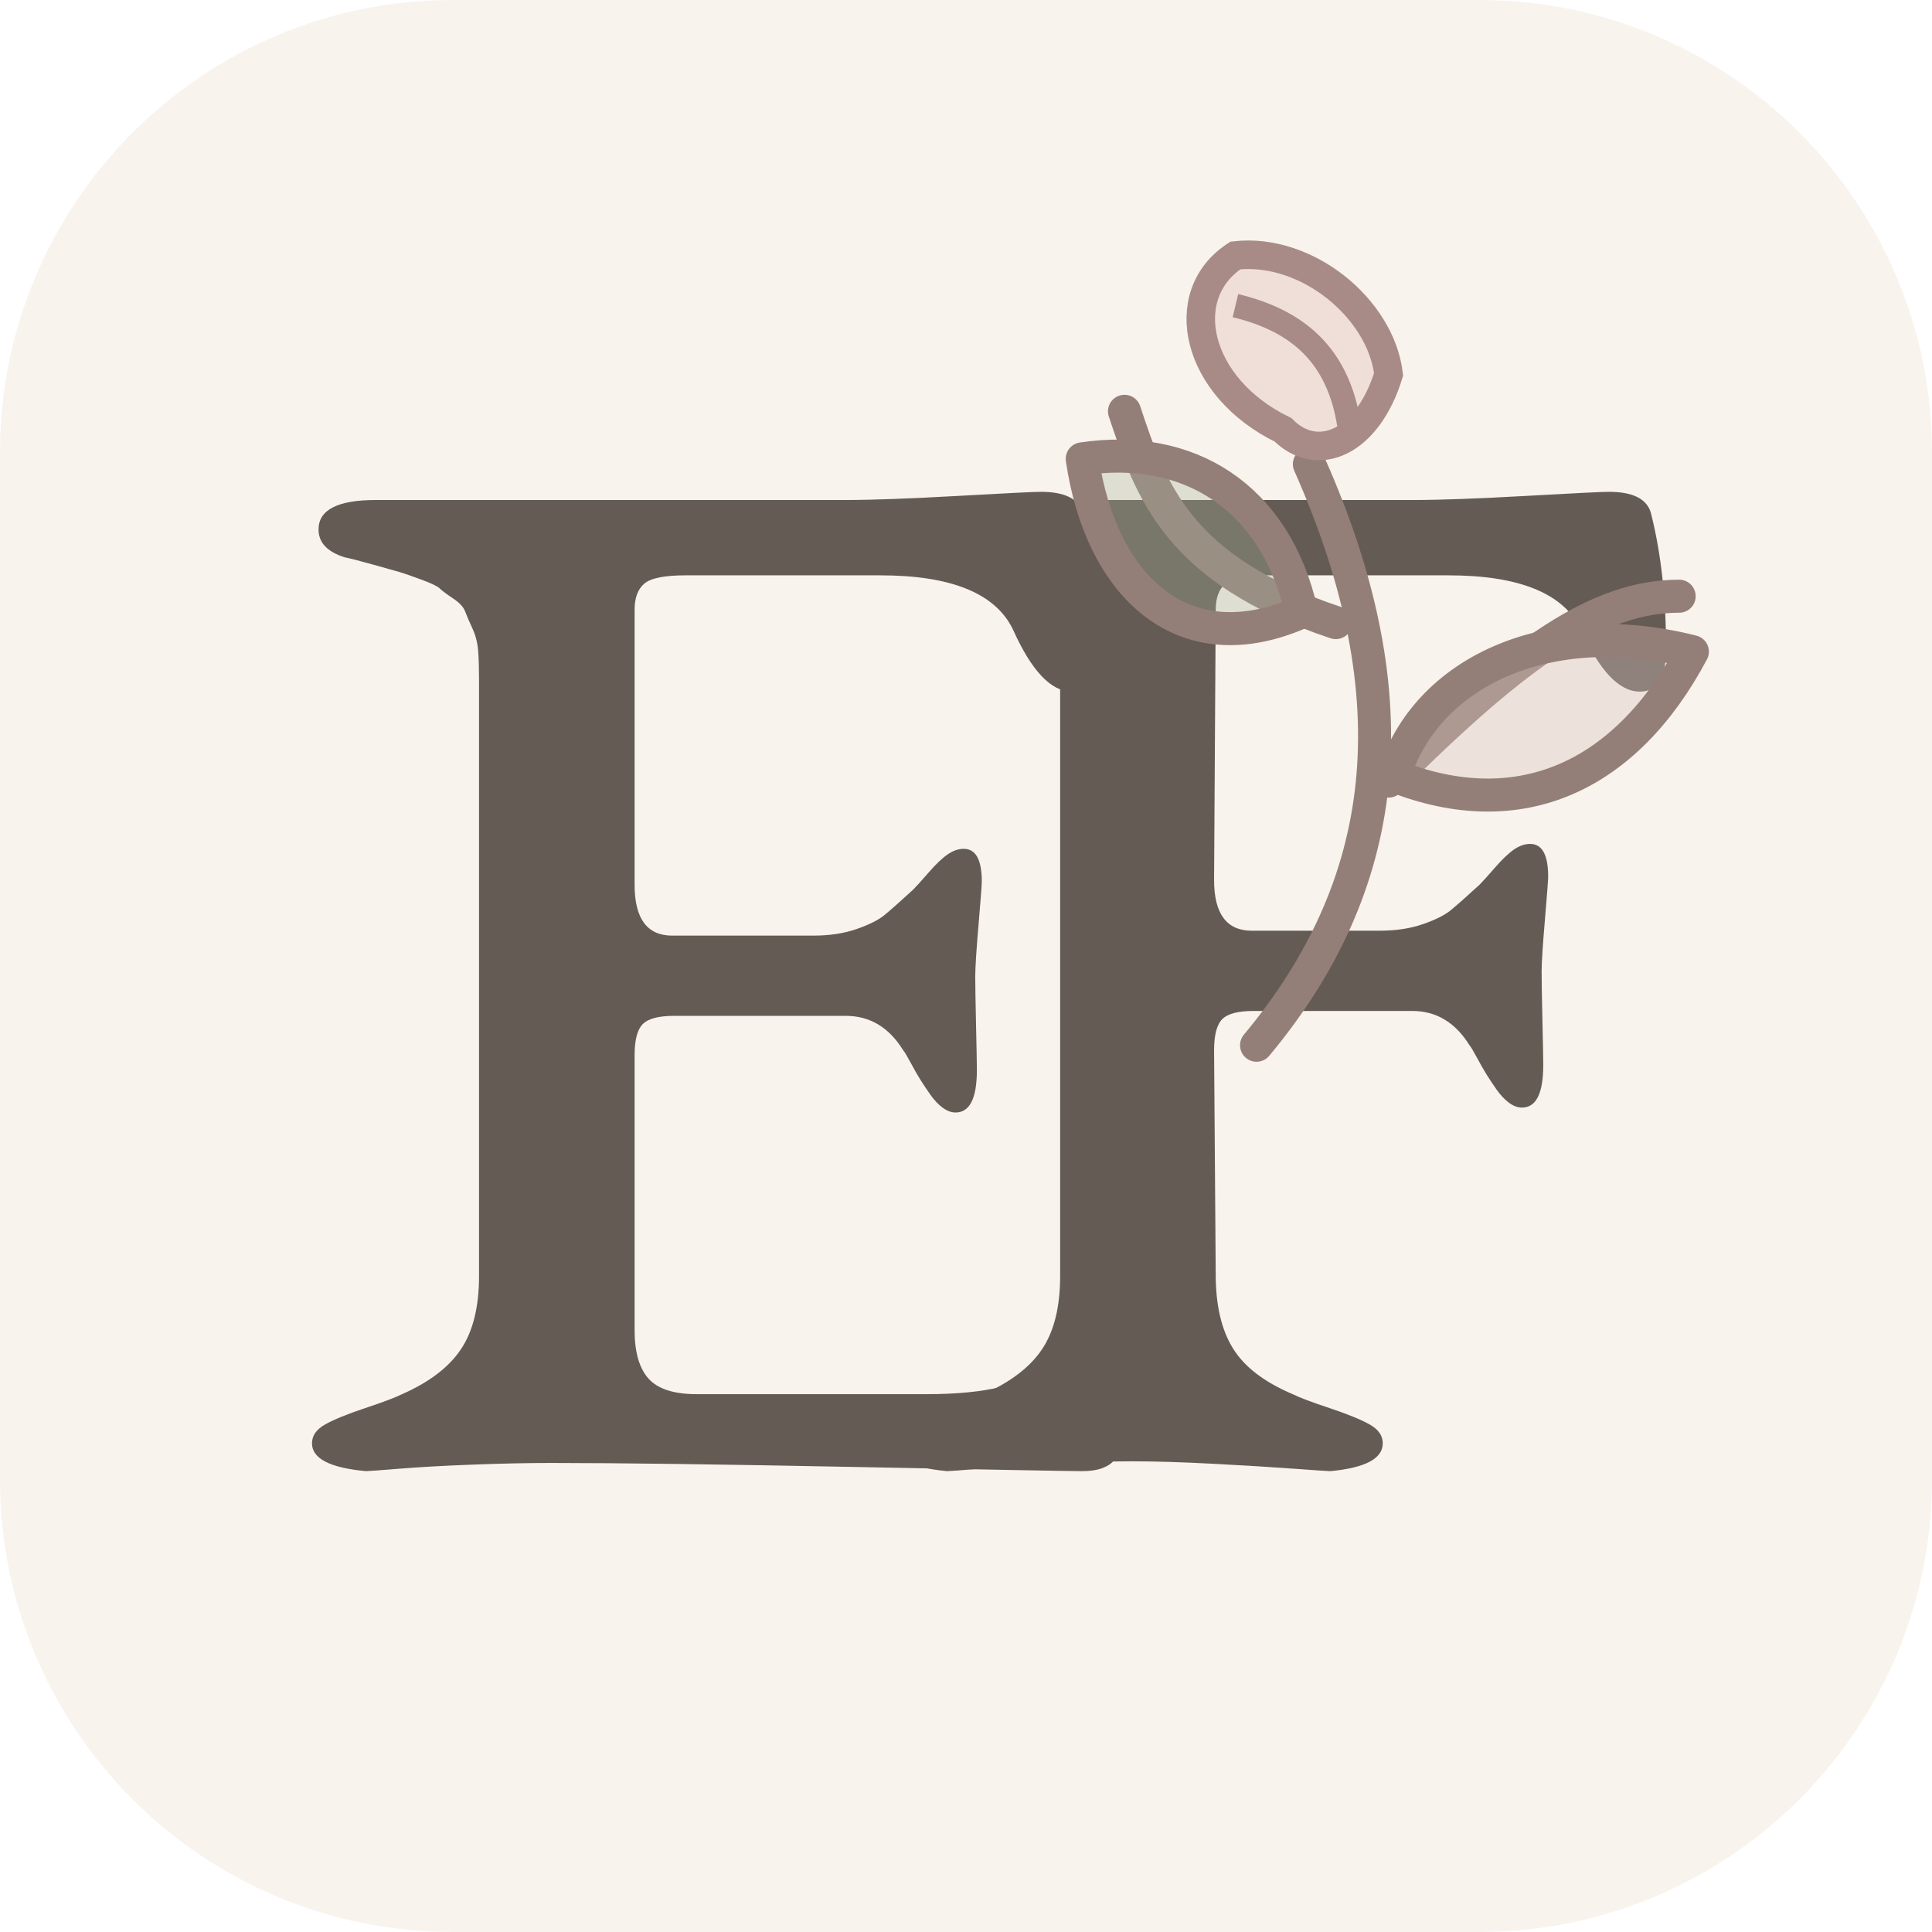
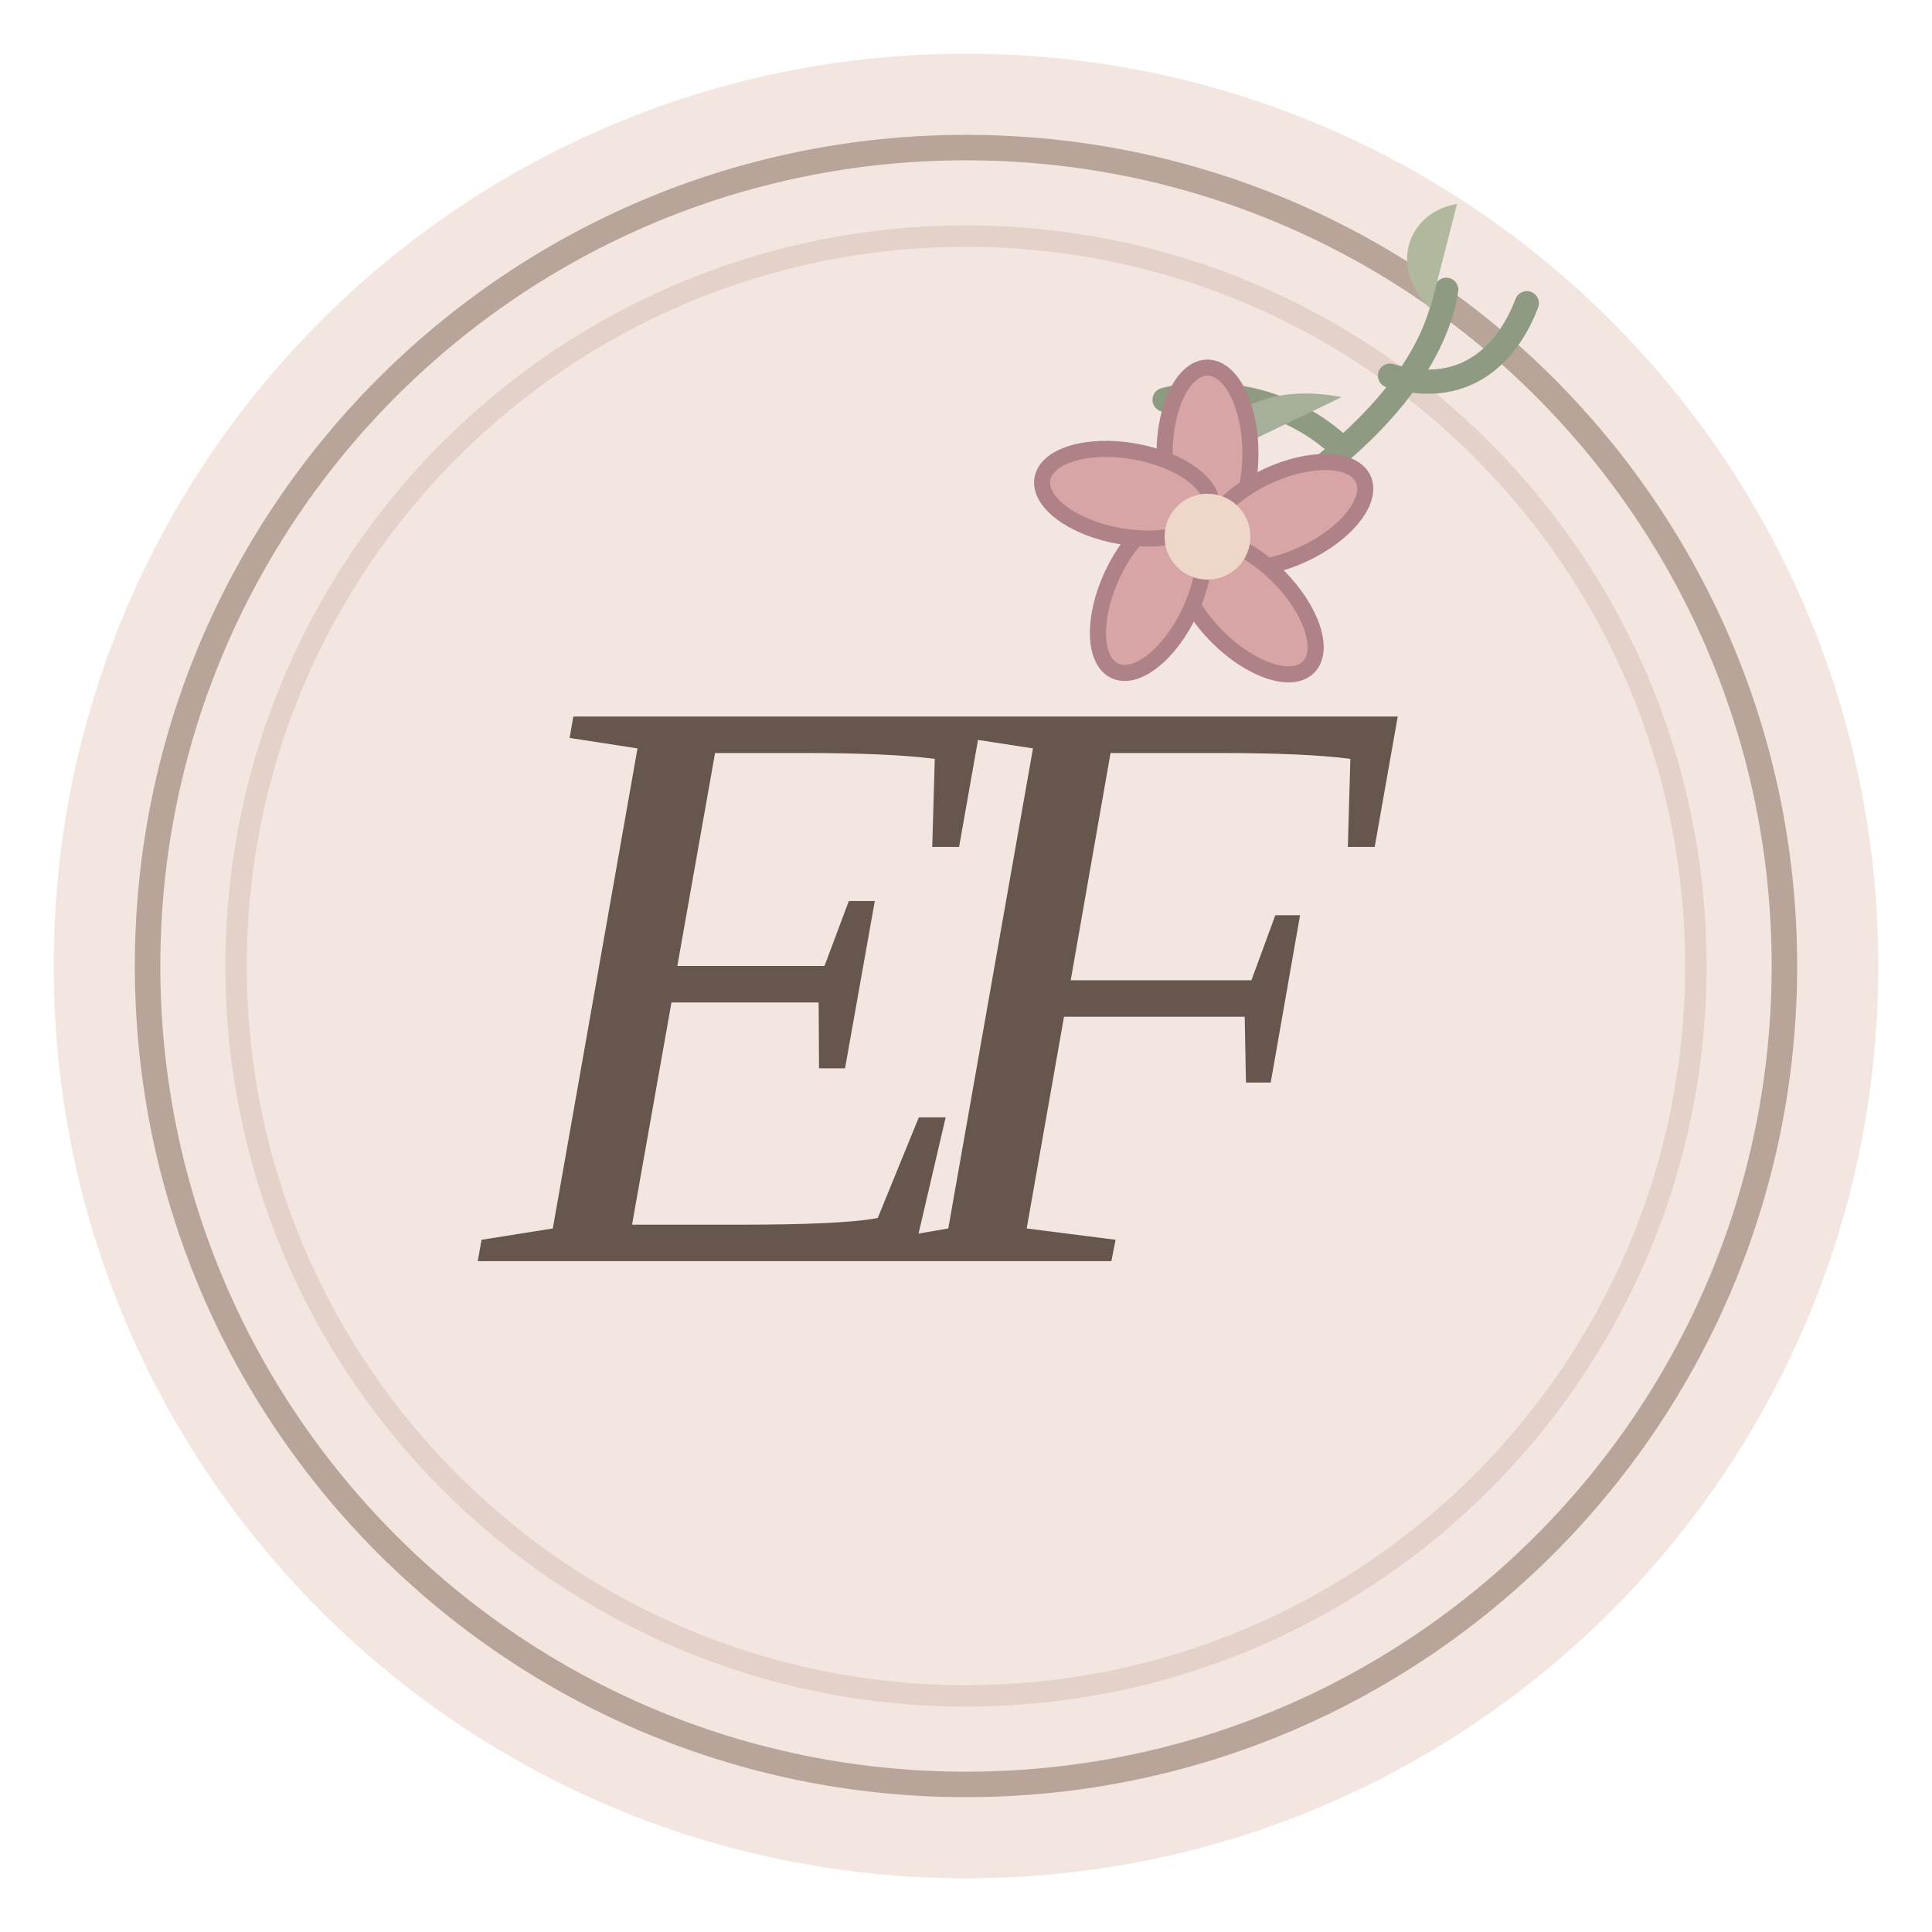
- <svg xmlns="http://www.w3.org/2000/svg" viewBox="0 0 64 64">
-   <rect width="64" height="64" rx="15" fill="#F8F3ED" />
-   <g transform="translate(4 4) scale(.875)">
-     <g fill="#645B54">
-       <path d="M217 356Q217 325 240 325H326Q341 325 352.5 329.0Q364 333 369.5 337.5Q375 342 387 353Q390 356 396.5 363.5Q403 371 408.0 374.5Q413 378 418 378Q429 378 429 358Q429 355 427.0 331.5Q425 308 425.0 300.0Q425 292 425.5 270.0Q426 248 426 243Q426 217 413 217Q409 217 405.0 220.0Q401 223 397.5 228.0Q394 233 391.5 237.0Q389 241 385.5 247.5Q382 254 381 255Q368 276 346 276H241Q227 276 222.0 271.0Q217 266 217 252V84Q217 64 225.5 54.5Q234 45 255 45H395Q423 45 441.0 49.5Q459 54 473.0 69.5Q487 85 493.5 96.5Q500 108 514 138Q523 157 541 157Q555 157 555 132Q555 113 540.0 71.5Q525 30 517 17Q512 8 510.0 5.0Q508 2 503.0 0.0Q498 -2 490 -2Q480 -2 354.0 0.5Q228 3 166 3Q145 3 118.5 2.0Q92 1 73.5 -0.5Q55 -2 53 -2Q20 1 20 15Q20 22 28.0 26.5Q36 31 52.5 36.5Q69 42 75 45Q100 56 111.0 72.5Q122 89 122 117V482Q122 491 121.5 498.5Q121 506 118.0 512.5Q115 519 113.5 523.0Q112 527 106.0 531.0Q100 535 98.0 537.0Q96 539 86.5 542.5Q77 546 73.5 547.0Q70 548 57.5 551.5Q45 555 40 556Q24 561 24 573Q24 591 59 591H346Q370 591 414.5 593.5Q459 596 465 596Q488 596 491 582Q500 546 500 500Q500 474 484 474Q465 474 448 512Q432 545 367 545H248Q229 545 223.0 540.0Q217 535 217 524Z" transform="translate(6 51) scale(.062 -.062)" />
-       <path d="M53 -2Q20 1 20 15Q20 22 28.0 26.5Q36 31 52.5 36.5Q69 42 75 45Q100 56 111.0 72.5Q122 89 122 117V482Q122 491 121.5 498.5Q121 506 118.0 512.5Q115 519 113.5 523.0Q112 527 106.0 531.0Q100 535 98.0 537.0Q96 539 86.5 542.5Q77 546 73.5 547.0Q70 548 57.5 551.5Q45 555 40 556Q24 561 24 573Q24 591 59 591H338Q362 591 406.5 593.5Q451 596 457 596Q480 596 483 582Q492 546 492 500Q492 474 476 474Q457 474 440 512Q424 545 359 545H248Q229 545 223.0 540.0Q217 535 217 524L216 359Q216 328 239 328H317Q332 328 343.5 332.0Q355 336 360.5 340.5Q366 345 378 356Q381 359 387.5 366.5Q394 374 399.0 377.5Q404 381 409 381Q420 381 420 361Q420 358 418.0 334.5Q416 311 416.0 303.0Q416 295 416.5 273.0Q417 251 417 246Q417 220 404 220Q400 220 396.0 223.0Q392 226 388.5 231.0Q385 236 382.5 240.0Q380 244 376.5 250.5Q373 257 372 258Q359 279 337 279H240Q226 279 221.0 274.0Q216 269 216 255L217 118Q217 90 227.5 73.0Q238 56 264 45Q270 42 286.5 36.5Q303 31 311.0 26.5Q319 22 319 15Q319 1 287 -2Q285 -2 264.5 -0.5Q244 1 215.5 2.5Q187 4 166.0 4.0Q145 4 118.5 2.5Q92 1 73.5 -0.5Q55 -2 53 -2Z" transform="translate(28 51) scale(.062 -.062)" />
-     </g>
-     <g fill="none" stroke="#947F78" stroke-width="1.25" stroke-linecap="round" stroke-linejoin="round">
-       <path d="M43 35C48 29 49 22 45 13" />
-       <path d="M48 25C53 20 56 18 59 18" />
-       <path d="M46 19C40 17 39 14 38 11" />
-       <path d="M48.2 24.8C53 26.7 57 24.8 59.5 20.1C54 18.7 49.4 20.9 48.2 24.8Z" fill="#D8C4BD" fill-opacity=".37" />
-       <path d="M44.7 18.6C40.2 20.6 37.1 17.6 36.4 12.8C40.4 12.2 43.7 14.2 44.7 18.6Z" fill="#A7B09A" fill-opacity=".32" />
-     </g>
-     <path d="M44 11.7C40.7 10.1 39.9 6.6 42.2 5.1C44.9 4.8 47.7 7.1 48 9.6C47.2 12.2 45.3 13 44 11.7Z" fill="#F0DFD8" stroke="#A88B87" stroke-width="1.08" />
-     <path d="M42.2 7C44.7 7.6 46.1 9 46.5 11.5" fill="none" stroke="#A88B87" stroke-width=".9" />
+ <svg xmlns="http://www.w3.org/2000/svg" viewBox="0 0 72 72">
+   <circle cx="36" cy="36" r="34" fill="#F3E6E1" />
+   <circle cx="36" cy="36" r="30.5" fill="none" stroke="#B9A49A" stroke-width=".95" />
+   <circle cx="36" cy="36" r="27.2" fill="none" stroke="#E4D1C9" stroke-width=".8" />
+   <text x="35" y="47" font-family="Georgia,'Times New Roman',serif" font-size="31" font-weight="400" font-style="italic" letter-spacing="-4.2" text-anchor="middle" fill="#66564E">EF</text>
+   <g fill="none" stroke="#8F9A82" stroke-linecap="round" stroke-width=".9">
+     <path d="M47 19C50.5 16.8 53.4 13.9 53.9 10.8" />
+     <path d="M49.9 16.6C47.7 14.6 44.9 14.5 43.4 14.9" />
+     <path d="M51.8 14C54.8 14.9 56.3 12.9 56.9 11.3" />
+   </g>
+   <path d="M50 14.8C47.4 14.3 45.3 15.2 44.8 17.3 47.3 18.3 49.5 17.1Z" fill="#A5AF9A" />
+   <path d="M53.3 11.5C51.7 9.9 52.5 7.9 54.3 7.6 55.8 9.7 54.6 11.6Z" fill="#B0B99E" />
+   <g transform="translate(45 20)" fill="#D7A5A5" stroke="#AE8286" stroke-width=".6">
+     <ellipse cx="0" cy="-3.1" rx="1.6" ry="3.2" />
+     <ellipse cx="2.9" cy="-.8" rx="1.6" ry="3.2" transform="rotate(65 2.9 -.8)" />
+     <ellipse cx="1.5" cy="2.6" rx="1.6" ry="3.2" transform="rotate(135 1.5 2.6)" />
+     <ellipse cx="-2.1" cy="2.1" rx="1.6" ry="3.2" transform="rotate(205 -2.1 2.1)" />
+     <ellipse cx="-3" cy="-1.6" rx="1.6" ry="3.2" transform="rotate(280 -3 -1.6)" />
+     <circle r="1.6" fill="#EED7C9" stroke="none" />
  </g>
</svg>
